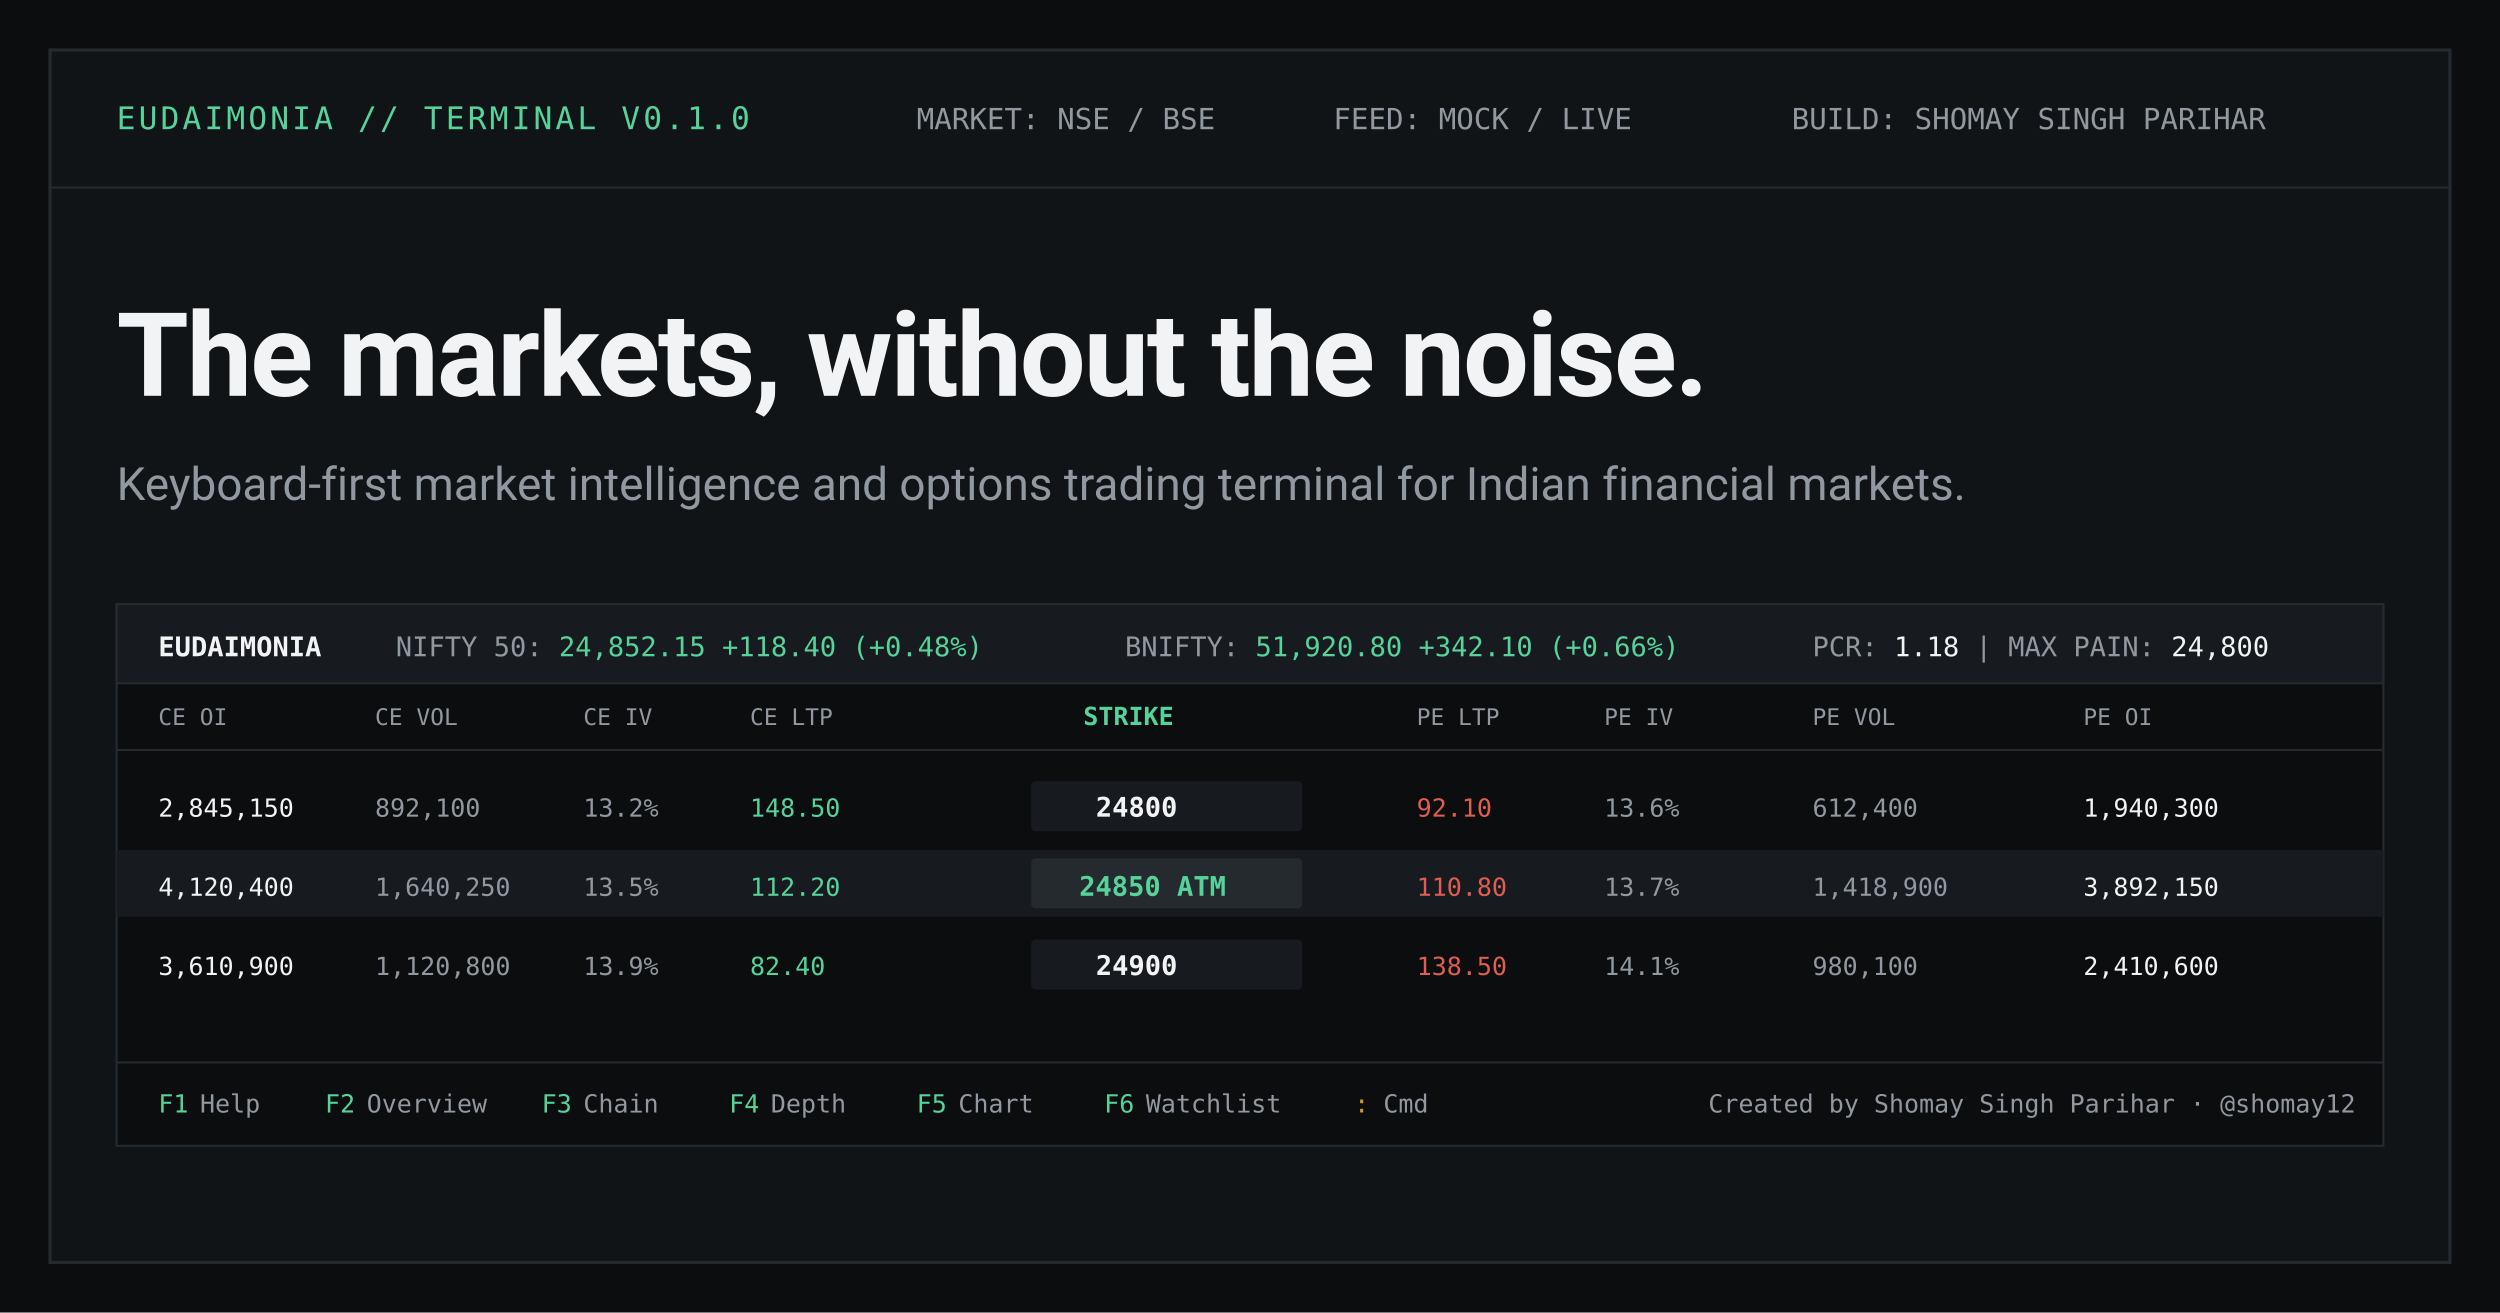
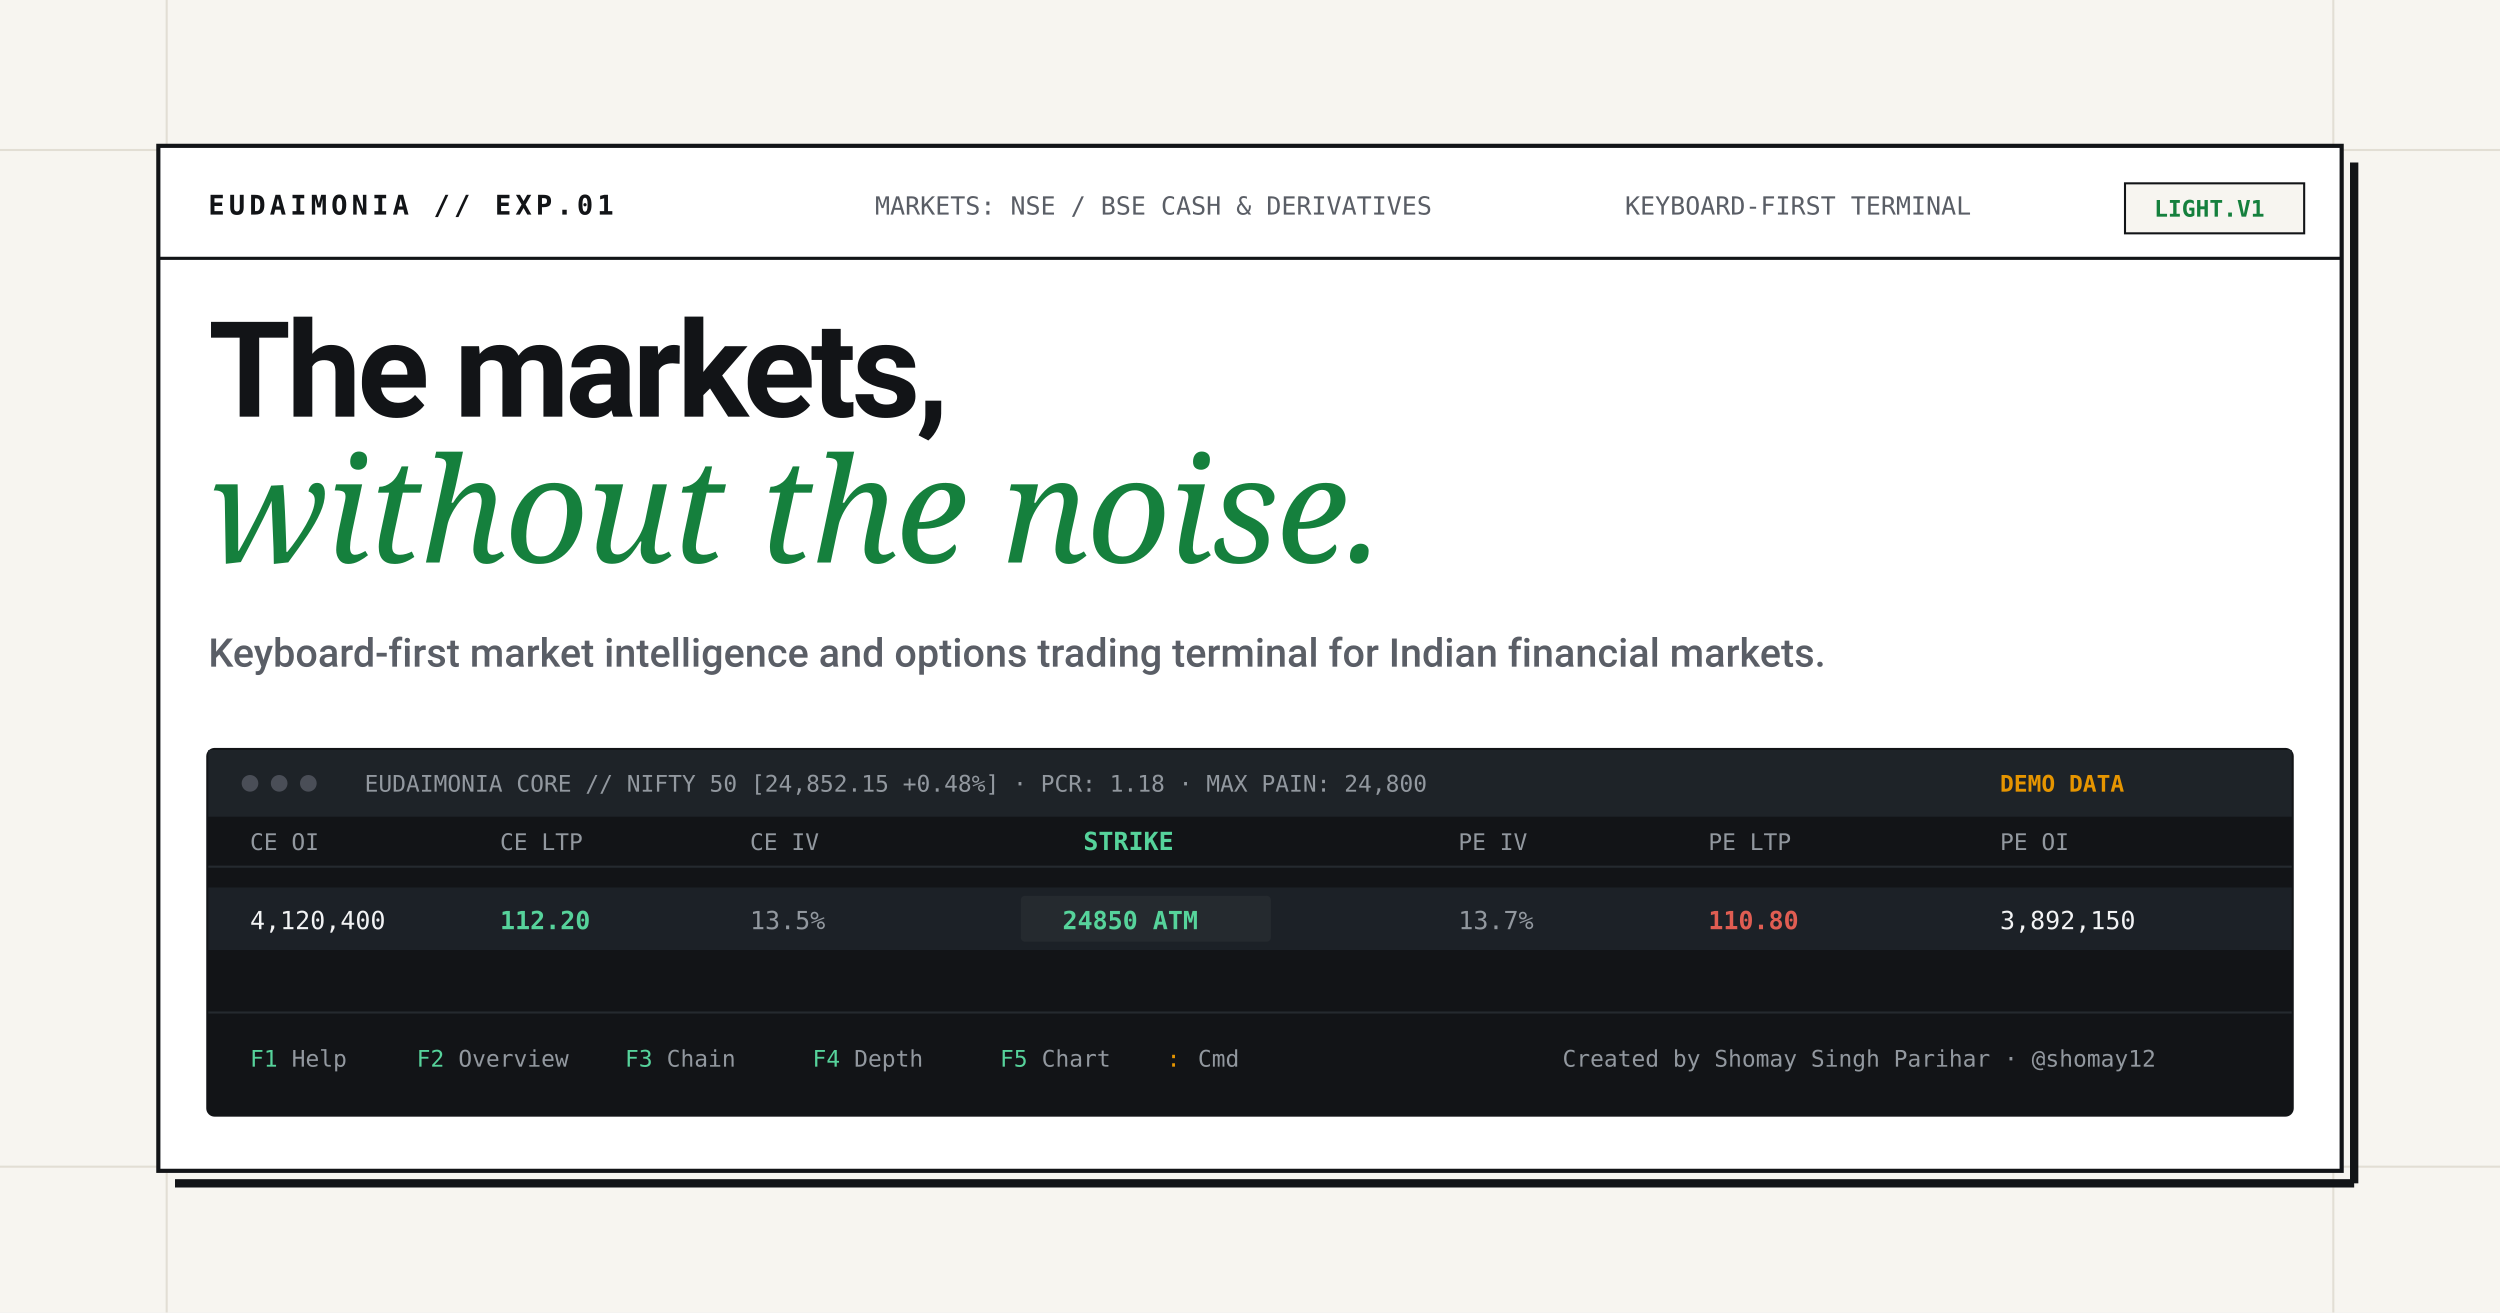
<svg xmlns="http://www.w3.org/2000/svg" viewBox="0 0 1200 630" width="1200" height="630">
  <defs>
    <style>
-       .mono { font-family: ui-monospace, "SF Mono", Menlo, Consolas, monospace; }
-       .sans { font-family: -apple-system, BlinkMacSystemFont, "Segoe UI", Roboto, "Helvetica Neue", Inter, Arial, sans-serif; }
+       .mono { font-family: ui-monospace, "SF Mono", "IBM Plex Mono", Menlo, Consolas, monospace; }
+       .sans { font-family: "Space Grotesk", -apple-system, BlinkMacSystemFont, "Segoe UI", Roboto, sans-serif; }
+       .serif { font-family: "Instrument Serif", Georgia, serif; font-style: italic; }
    </style>
  </defs>
-   <rect width="1200" height="630" fill="#0B0D0F" />
-   <rect x="24" y="24" width="1152" height="582" fill="#111417" stroke="#252A2F" stroke-width="1.5" />
-   <line x1="24" y1="90" x2="1176" y2="90" stroke="#252A2F" stroke-width="1" />
-   <text x="56" y="62" class="mono" font-size="15" fill="#56D39B" letter-spacing="1.5">EUDAIMONIA // TERMINAL V0.1.0</text>
-   <text x="440" y="62" class="mono" font-size="14" fill="#92989F">MARKET: NSE / BSE</text>
-   <text x="640" y="62" class="mono" font-size="14" fill="#92989F">FEED: MOCK / LIVE</text>
-   <text x="860" y="62" class="mono" font-size="14" fill="#92989F">BUILD: SHOMAY SINGH PARIHAR</text>
-   <text x="56" y="190" class="sans" font-size="56" font-weight="700" fill="#F2F3F4" letter-spacing="-1">The markets, without the noise.</text>
-   <text x="56" y="240" class="sans" font-size="22" fill="#92989F" max-width="800">Keyboard-first market intelligence and options trading terminal for Indian financial markets.</text>
-   <rect x="56" y="290" width="1088" height="260" fill="#0B0D0F" stroke="#252A2F" stroke-width="1" />
-   <rect x="56" y="290" width="1088" height="38" fill="#171B1F" stroke="#252A2F" stroke-width="1" />
-   <text x="76" y="315" class="mono" font-size="13" font-weight="600" fill="#F2F3F4">EUDAIMONIA</text>
-   <text x="190" y="315" class="mono" font-size="13" fill="#92989F">NIFTY 50: <tspan fill="#56D39B">24,852.15 +118.40 (+0.48%)</tspan>
-   </text>
-   <text x="540" y="315" class="mono" font-size="13" fill="#92989F">BNIFTY: <tspan fill="#56D39B">51,920.80 +342.10 (+0.66%)</tspan>
-   </text>
-   <text x="870" y="315" class="mono" font-size="13" fill="#92989F">PCR: <tspan fill="#F2F3F4">1.18</tspan> | MAX PAIN: <tspan fill="#F2F3F4">24,800</tspan>
-   </text>
-   <line x1="56" y1="360" x2="1144" y2="360" stroke="#252A2F" stroke-width="1" />
-   <text x="76" y="348" class="mono" font-size="11" fill="#92989F">CE OI</text>
-   <text x="180" y="348" class="mono" font-size="11" fill="#92989F">CE VOL</text>
-   <text x="280" y="348" class="mono" font-size="11" fill="#92989F">CE IV</text>
-   <text x="360" y="348" class="mono" font-size="11" fill="#92989F">CE LTP</text>
-   <text x="520" y="348" class="mono" font-size="12" font-weight="700" fill="#56D39B">STRIKE</text>
-   <text x="680" y="348" class="mono" font-size="11" fill="#92989F">PE LTP</text>
-   <text x="770" y="348" class="mono" font-size="11" fill="#92989F">PE IV</text>
-   <text x="870" y="348" class="mono" font-size="11" fill="#92989F">PE VOL</text>
-   <text x="1000" y="348" class="mono" font-size="11" fill="#92989F">PE OI</text>
-   <text x="76" y="392" class="mono" font-size="12" fill="#F2F3F4">2,845,150</text>
-   <text x="180" y="392" class="mono" font-size="12" fill="#92989F">892,100</text>
-   <text x="280" y="392" class="mono" font-size="12" fill="#92989F">13.2%</text>
-   <text x="360" y="392" class="mono" font-size="12" fill="#56D39B">148.50</text>
-   <rect x="495" y="375" width="130" height="24" fill="#171B1F" rx="2" />
-   <text x="526" y="392" class="mono" font-size="13" font-weight="700" fill="#F2F3F4">24800</text>
-   <text x="680" y="392" class="mono" font-size="12" fill="#E05D52">92.10</text>
-   <text x="770" y="392" class="mono" font-size="12" fill="#92989F">13.6%</text>
-   <text x="870" y="392" class="mono" font-size="12" fill="#92989F">612,400</text>
-   <text x="1000" y="392" class="mono" font-size="12" fill="#F2F3F4">1,940,300</text>
-   <rect x="56" y="408" width="1088" height="32" fill="#171B1F" />
-   <text x="76" y="430" class="mono" font-size="12" fill="#F2F3F4">4,120,400</text>
-   <text x="180" y="430" class="mono" font-size="12" fill="#92989F">1,640,250</text>
-   <text x="280" y="430" class="mono" font-size="12" fill="#92989F">13.5%</text>
-   <text x="360" y="430" class="mono" font-size="12" fill="#56D39B">112.20</text>
-   <rect x="495" y="412" width="130" height="24" fill="#252A2F" rx="2" />
-   <text x="518" y="430" class="mono" font-size="13" font-weight="700" fill="#56D39B">24850 ATM</text>
-   <text x="680" y="430" class="mono" font-size="12" fill="#E05D52">110.80</text>
-   <text x="770" y="430" class="mono" font-size="12" fill="#92989F">13.7%</text>
-   <text x="870" y="430" class="mono" font-size="12" fill="#92989F">1,418,900</text>
-   <text x="1000" y="430" class="mono" font-size="12" fill="#F2F3F4">3,892,150</text>
-   <text x="76" y="468" class="mono" font-size="12" fill="#F2F3F4">3,610,900</text>
-   <text x="180" y="468" class="mono" font-size="12" fill="#92989F">1,120,800</text>
-   <text x="280" y="468" class="mono" font-size="12" fill="#92989F">13.9%</text>
-   <text x="360" y="468" class="mono" font-size="12" fill="#56D39B">82.40</text>
-   <rect x="495" y="451" width="130" height="24" fill="#171B1F" rx="2" />
-   <text x="526" y="468" class="mono" font-size="13" font-weight="700" fill="#F2F3F4">24900</text>
-   <text x="680" y="468" class="mono" font-size="12" fill="#E05D52">138.50</text>
-   <text x="770" y="468" class="mono" font-size="12" fill="#92989F">14.1%</text>
-   <text x="870" y="468" class="mono" font-size="12" fill="#92989F">980,100</text>
-   <text x="1000" y="468" class="mono" font-size="12" fill="#F2F3F4">2,410,600</text>
-   <line x1="56" y1="510" x2="1144" y2="510" stroke="#252A2F" stroke-width="1" />
-   <text x="76" y="534" class="mono" font-size="12" fill="#56D39B">F1</text>
-   <text x="96" y="534" class="mono" font-size="12" fill="#92989F">Help</text>
-   <text x="156" y="534" class="mono" font-size="12" fill="#56D39B">F2</text>
-   <text x="176" y="534" class="mono" font-size="12" fill="#92989F">Overview</text>
-   <text x="260" y="534" class="mono" font-size="12" fill="#56D39B">F3</text>
-   <text x="280" y="534" class="mono" font-size="12" fill="#92989F">Chain</text>
-   <text x="350" y="534" class="mono" font-size="12" fill="#56D39B">F4</text>
-   <text x="370" y="534" class="mono" font-size="12" fill="#92989F">Depth</text>
-   <text x="440" y="534" class="mono" font-size="12" fill="#56D39B">F5</text>
-   <text x="460" y="534" class="mono" font-size="12" fill="#92989F">Chart</text>
-   <text x="530" y="534" class="mono" font-size="12" fill="#56D39B">F6</text>
-   <text x="550" y="534" class="mono" font-size="12" fill="#92989F">Watchlist</text>
-   <text x="650" y="534" class="mono" font-size="12" fill="#D29922">:</text>
-   <text x="664" y="534" class="mono" font-size="12" fill="#92989F">Cmd</text>
-   <text x="820" y="534" class="mono" font-size="12" fill="#92989F">Created by Shomay Singh Parihar · @shomay12</text>
+   <rect width="1200" height="630" fill="#F7F5F0" />
+   <line x1="0" y1="72" x2="1200" y2="72" stroke="#E2DED4" stroke-width="1" />
+   <line x1="0" y1="560" x2="1200" y2="560" stroke="#E2DED4" stroke-width="1" />
+   <line x1="80" y1="0" x2="80" y2="630" stroke="#E2DED4" stroke-width="1" />
+   <line x1="1120" y1="0" x2="1120" y2="630" stroke="#E2DED4" stroke-width="1" />
+   <rect x="76" y="70" width="1048" height="492" fill="#FFFFFF" stroke="#121417" stroke-width="2" />
+   <line x1="84" y1="568" x2="1130" y2="568" stroke="#121417" stroke-width="4" />
+   <line x1="1130" y1="78" x2="1130" y2="568" stroke="#121417" stroke-width="4" />
+   <line x1="76" y1="124" x2="1124" y2="124" stroke="#121417" stroke-width="1.5" />
+   <text x="100" y="103" class="mono" font-size="13" font-weight="700" fill="#121417" letter-spacing="2">EUDAIMONIA // EXP.01</text>
+   <text x="420" y="103" class="mono" font-size="12" fill="#5A5E66">MARKETS: NSE / BSE CASH &amp; DERIVATIVES</text>
+   <text x="780" y="103" class="mono" font-size="12" fill="#5A5E66">KEYBOARD-FIRST TERMINAL</text>
+   <rect x="1020" y="88" width="86" height="24" fill="#F7F5F0" stroke="#121417" stroke-width="1" />
+   <text x="1034" y="104" class="mono" font-size="11" font-weight="700" fill="#15803D">LIGHT.V1</text>
+   <text x="100" y="200" class="sans" font-size="64" font-weight="700" fill="#121417" letter-spacing="-2">The markets,</text>
+   <text x="100" y="270" class="serif" font-size="70" fill="#15803D" letter-spacing="-1">without the noise.</text>
+   <text x="100" y="320" class="sans" font-size="19" fill="#5A5E66" font-weight="500">Keyboard-first market intelligence and options trading terminal for Indian financial markets.</text>
+   <rect x="100" y="360" width="1000" height="175" fill="#121417" stroke="#121417" stroke-width="2" rx="3" />
+   <rect x="100" y="360" width="1000" height="32" fill="#1E2328" />
+   <circle cx="120" cy="376" r="4" fill="#4A4E57" />
+   <circle cx="134" cy="376" r="4" fill="#4A4E57" />
+   <circle cx="148" cy="376" r="4" fill="#4A4E57" />
+   <text x="175" y="380" class="mono" font-size="11" fill="#92989F">EUDAIMONIA CORE // NIFTY 50 [24,852.15 +0.48%] · PCR: 1.18 · MAX PAIN: 24,800</text>
+   <text x="960" y="380" class="mono" font-size="11" font-weight="700" fill="#E69500">DEMO DATA</text>
+   <line x1="100" y1="416" x2="1100" y2="416" stroke="#252A2F" />
+   <text x="120" y="408" class="mono" font-size="11" fill="#92989F">CE OI</text>
+   <text x="240" y="408" class="mono" font-size="11" fill="#92989F">CE LTP</text>
+   <text x="360" y="408" class="mono" font-size="11" fill="#92989F">CE IV</text>
+   <text x="520" y="408" class="mono" font-size="12" font-weight="700" fill="#56D39B">STRIKE</text>
+   <text x="700" y="408" class="mono" font-size="11" fill="#92989F">PE IV</text>
+   <text x="820" y="408" class="mono" font-size="11" fill="#92989F">PE LTP</text>
+   <text x="960" y="408" class="mono" font-size="11" fill="#92989F">PE OI</text>
+   <rect x="100" y="426" width="1000" height="30" fill="#1C2127" />
+   <text x="120" y="446" class="mono" font-size="12" fill="#F2F3F4">4,120,400</text>
+   <text x="240" y="446" class="mono" font-size="12" font-weight="700" fill="#56D39B">112.20</text>
+   <text x="360" y="446" class="mono" font-size="12" fill="#92989F">13.5%</text>
+   <rect x="490" y="430" width="120" height="22" fill="#252A2F" rx="2" />
+   <text x="510" y="446" class="mono" font-size="12" font-weight="700" fill="#56D39B">24850 ATM</text>
+   <text x="700" y="446" class="mono" font-size="12" fill="#92989F">13.7%</text>
+   <text x="820" y="446" class="mono" font-size="12" font-weight="700" fill="#E05D52">110.80</text>
+   <text x="960" y="446" class="mono" font-size="12" fill="#F2F3F4">3,892,150</text>
+   <line x1="100" y1="486" x2="1100" y2="486" stroke="#252A2F" />
+   <text x="120" y="512" class="mono" font-size="11" fill="#56D39B">F1</text>
+   <text x="140" y="512" class="mono" font-size="11" fill="#92989F">Help</text>
+   <text x="200" y="512" class="mono" font-size="11" fill="#56D39B">F2</text>
+   <text x="220" y="512" class="mono" font-size="11" fill="#92989F">Overview</text>
+   <text x="300" y="512" class="mono" font-size="11" fill="#56D39B">F3</text>
+   <text x="320" y="512" class="mono" font-size="11" fill="#92989F">Chain</text>
+   <text x="390" y="512" class="mono" font-size="11" fill="#56D39B">F4</text>
+   <text x="410" y="512" class="mono" font-size="11" fill="#92989F">Depth</text>
+   <text x="480" y="512" class="mono" font-size="11" fill="#56D39B">F5</text>
+   <text x="500" y="512" class="mono" font-size="11" fill="#92989F">Chart</text>
+   <text x="560" y="512" class="mono" font-size="11" fill="#E69500">:</text>
+   <text x="575" y="512" class="mono" font-size="11" fill="#92989F">Cmd</text>
+   <text x="750" y="512" class="mono" font-size="11" fill="#92989F">Created by Shomay Singh Parihar · @shomay12</text>
</svg>
